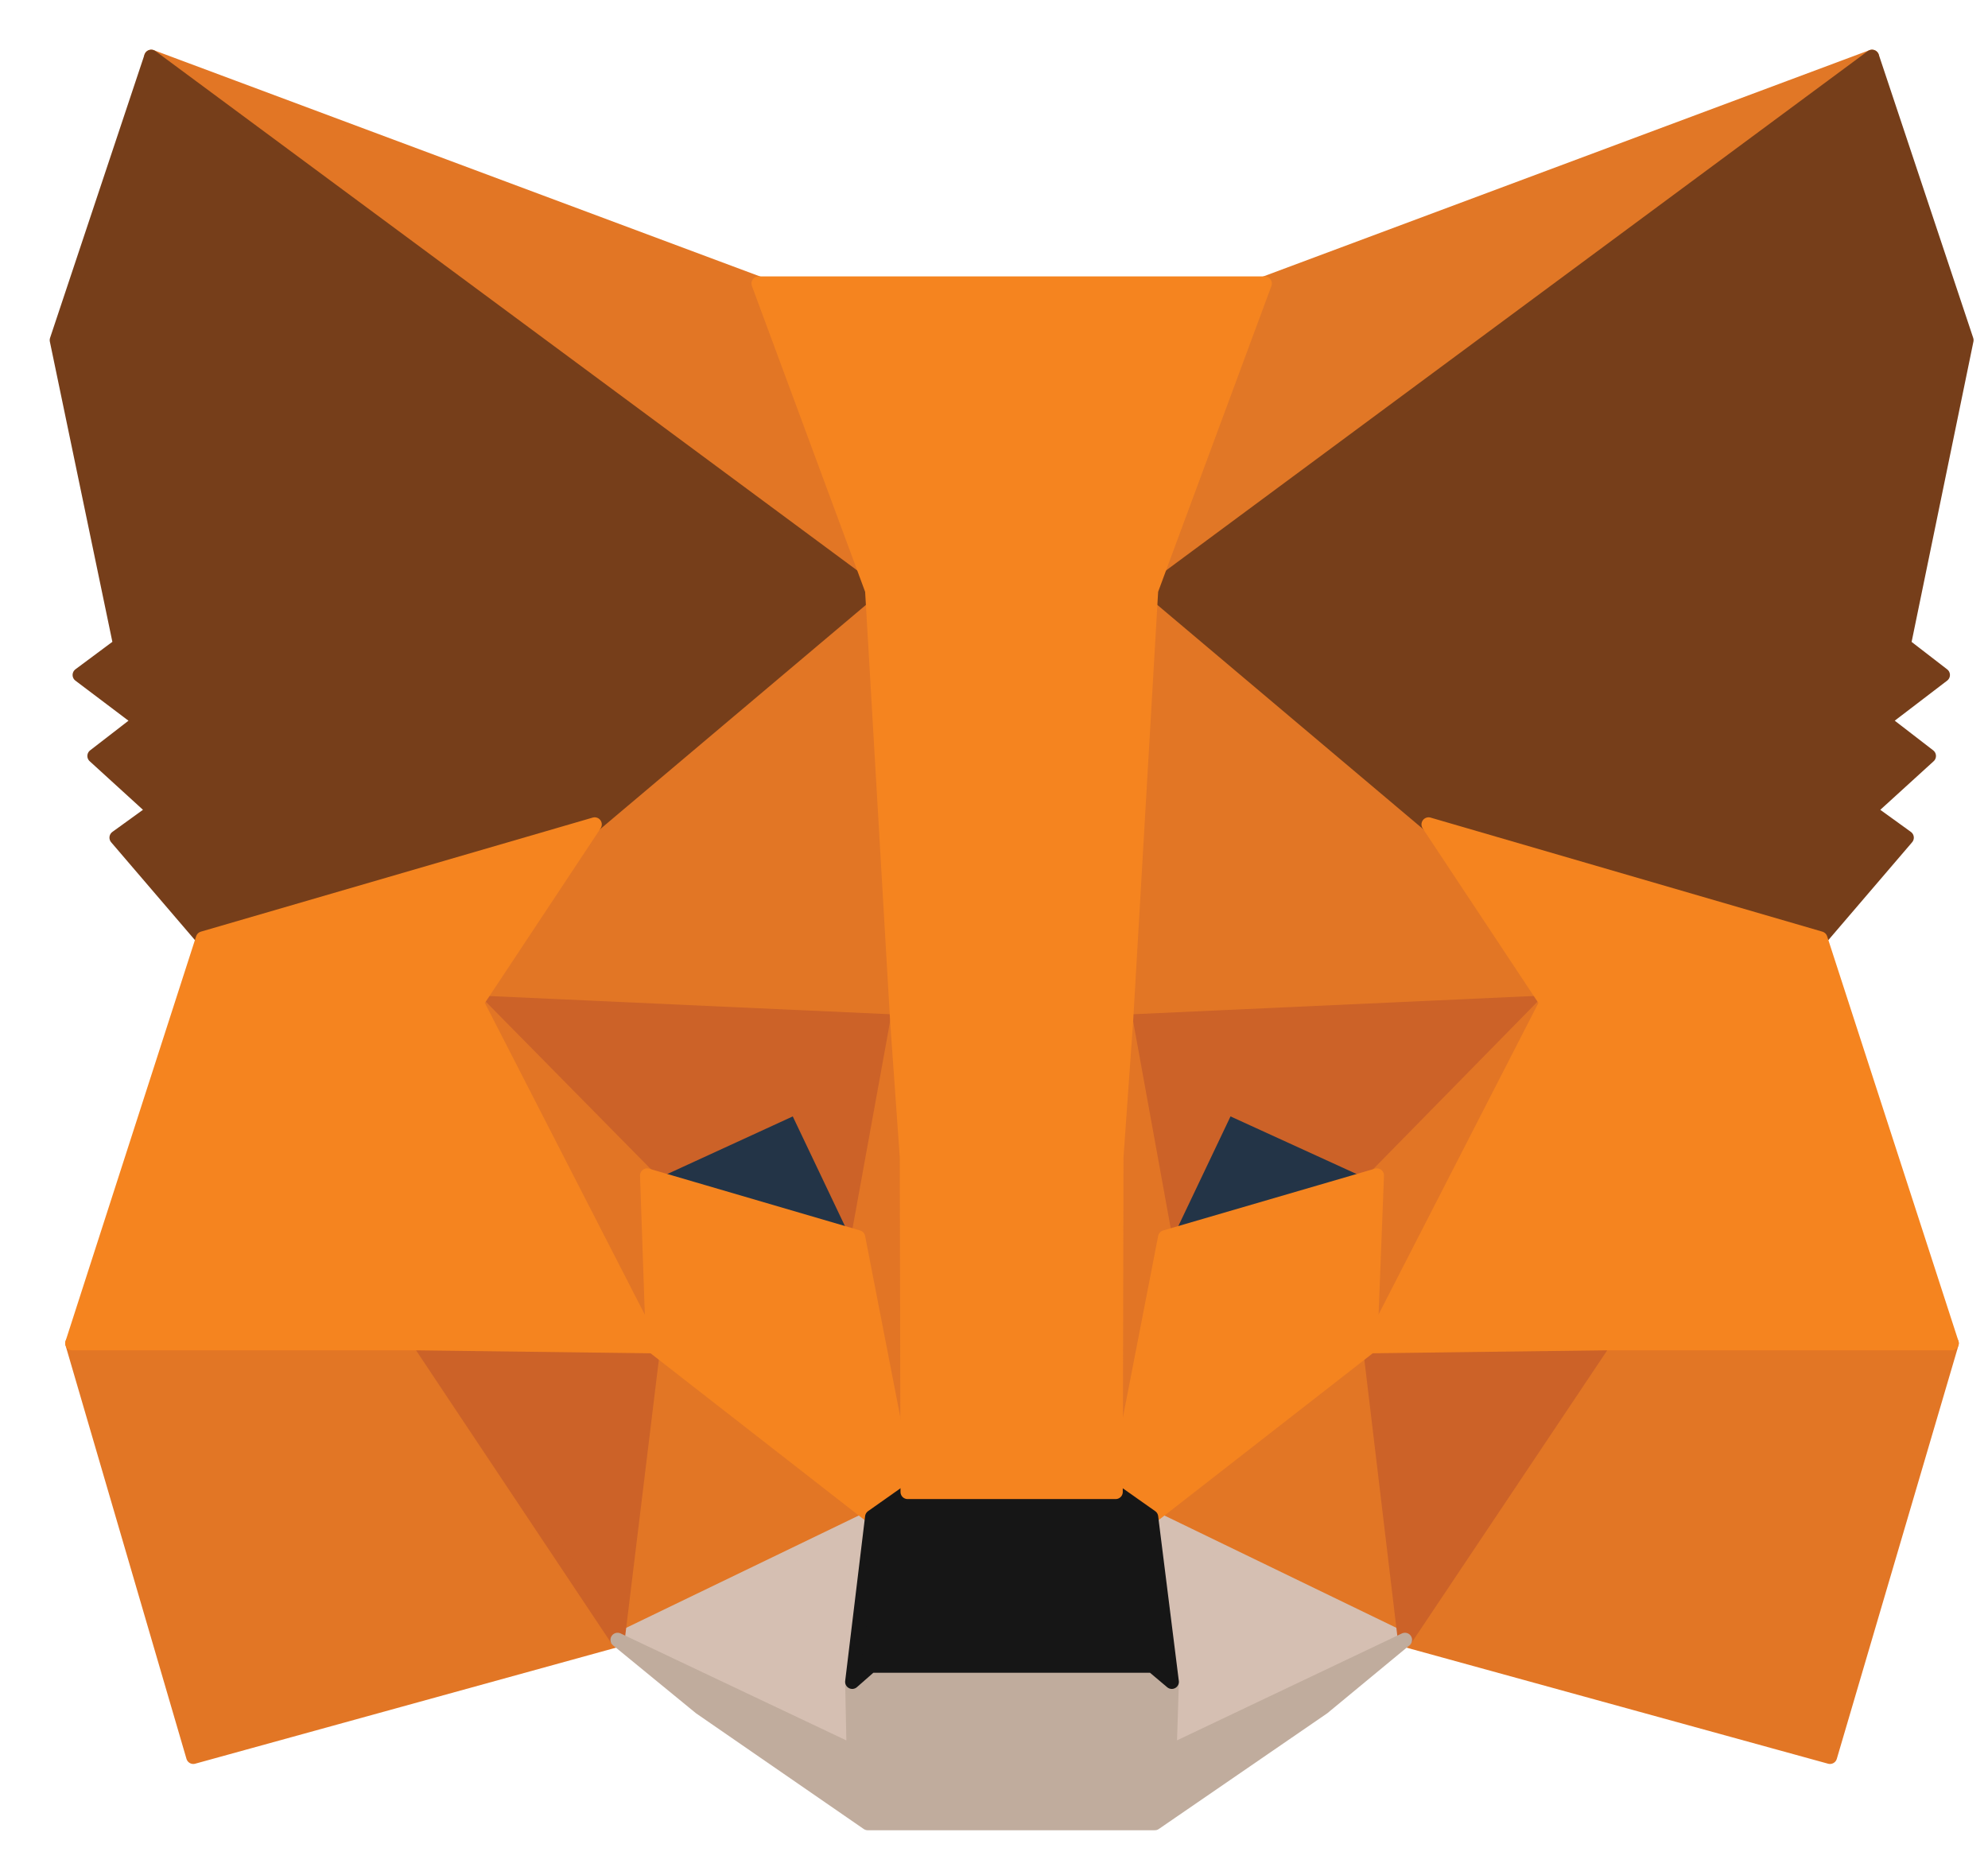
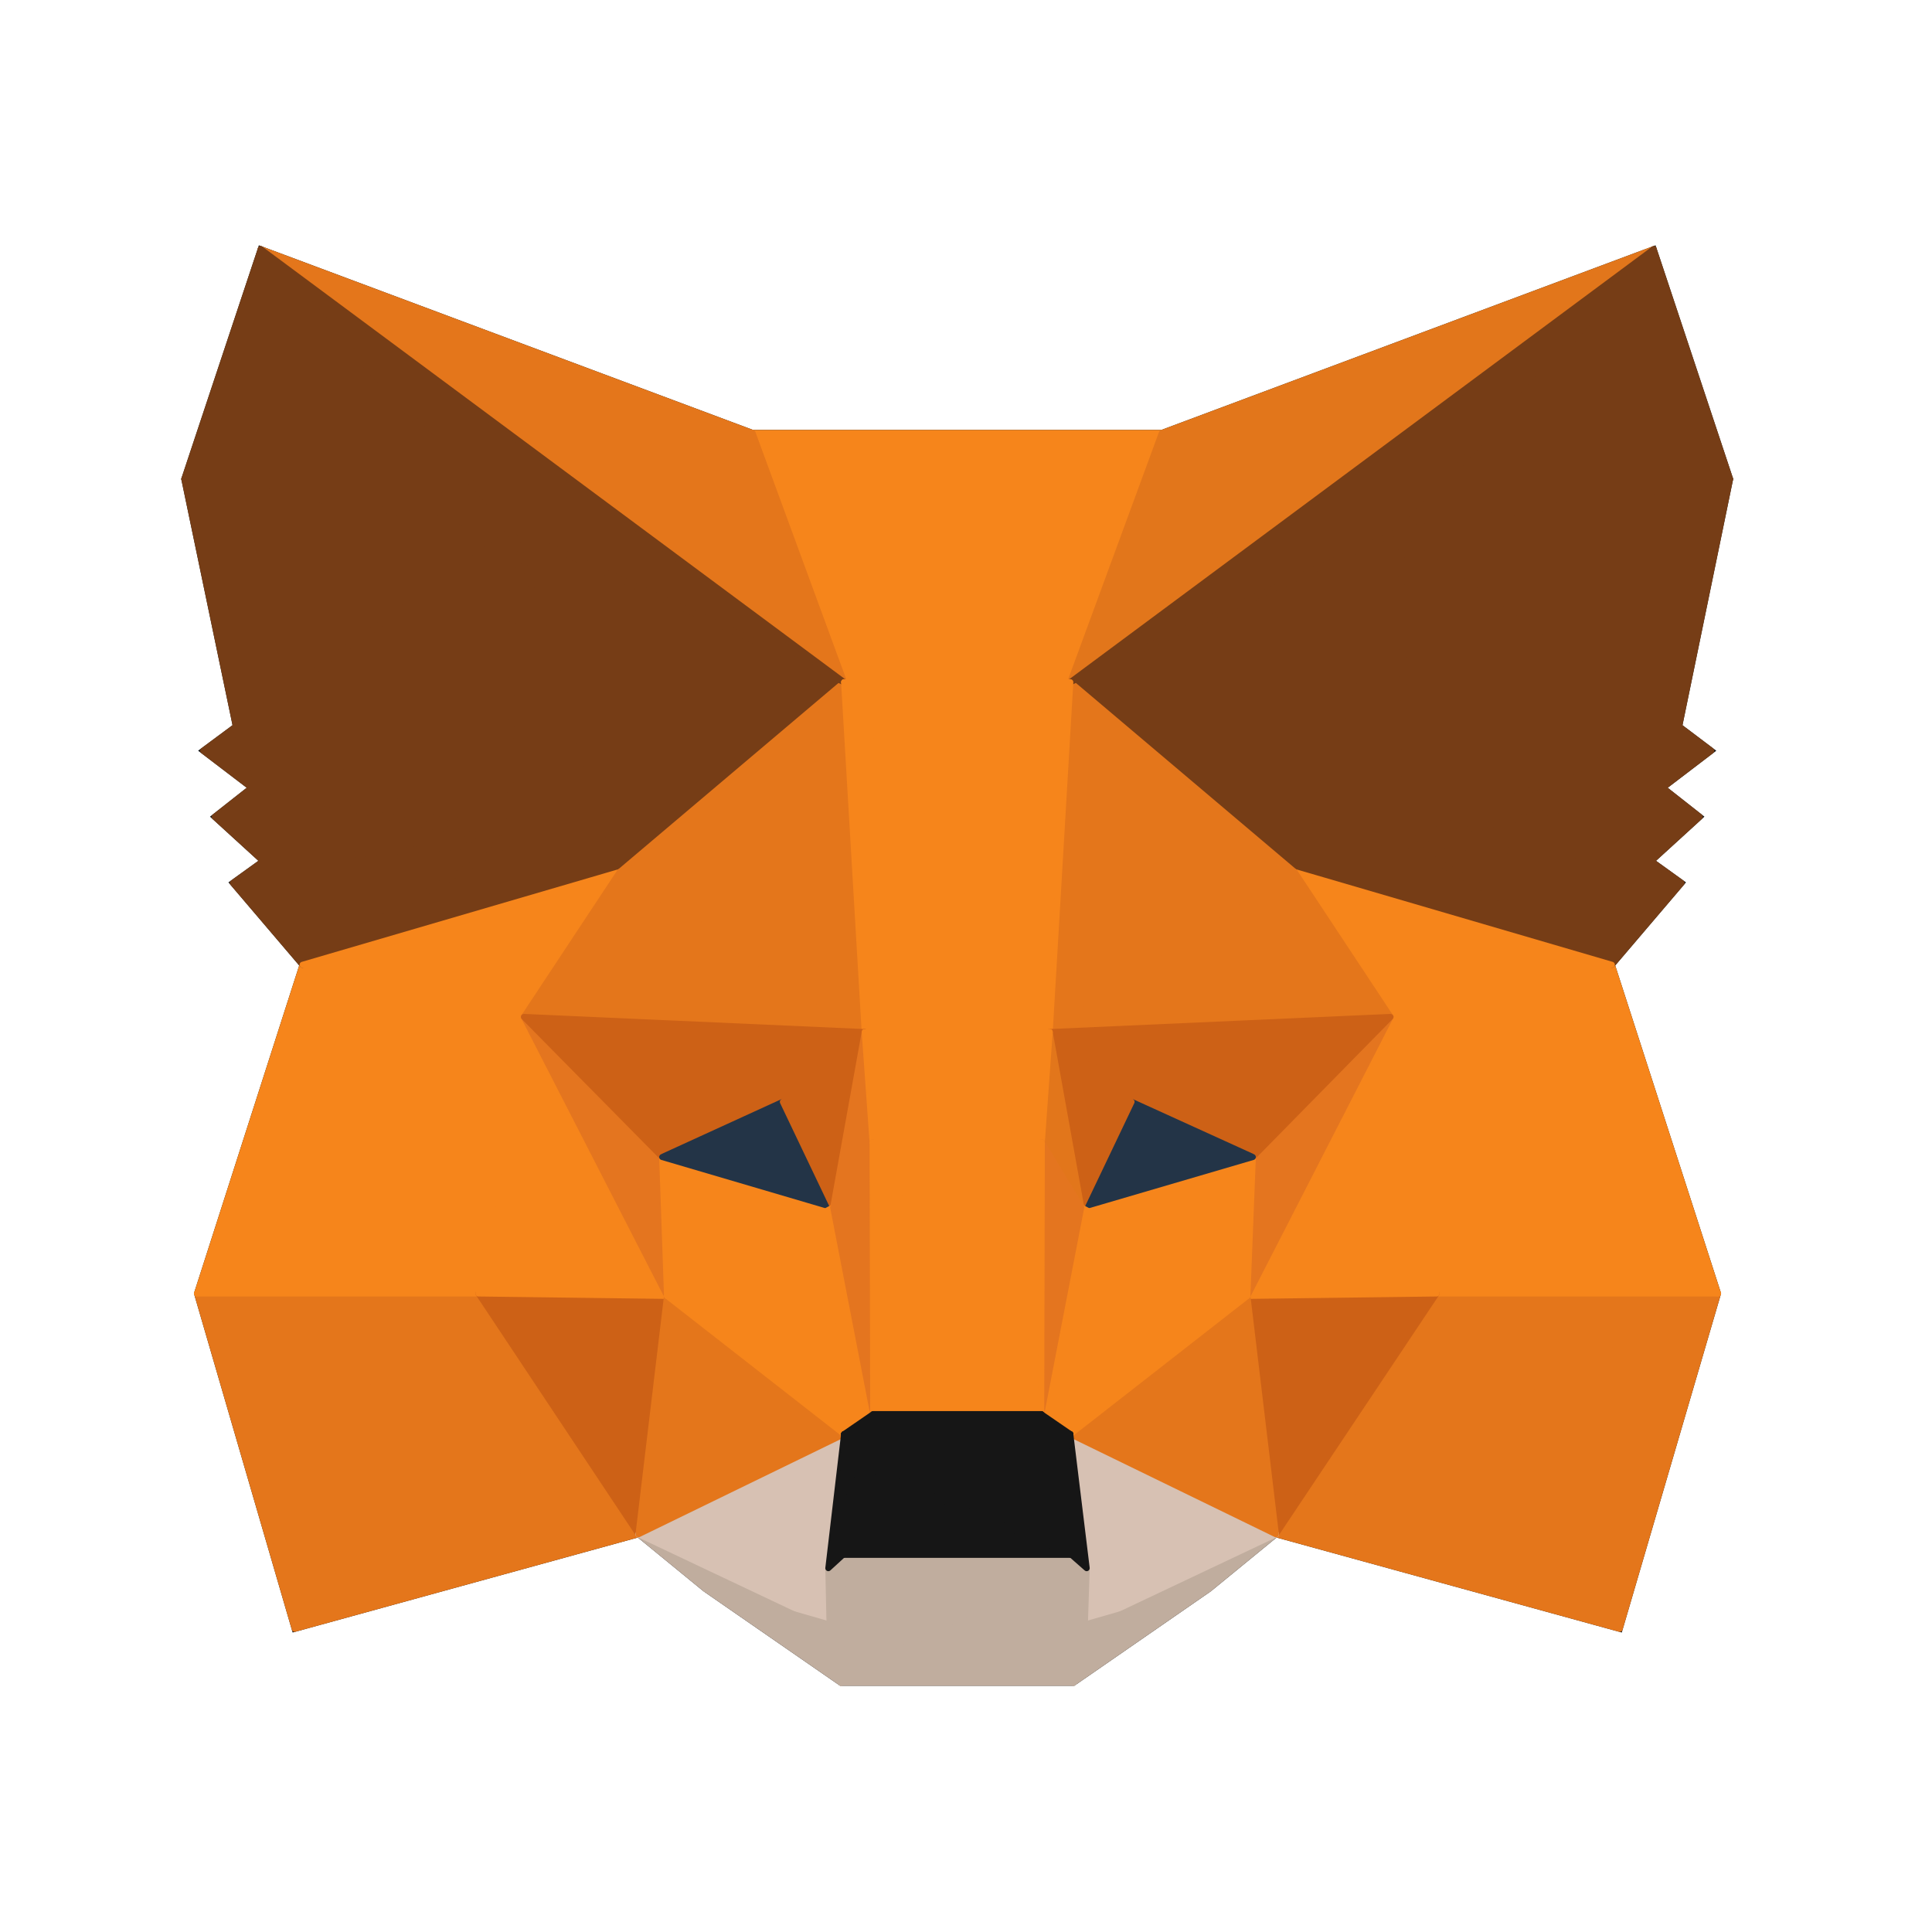
- <svg xmlns="http://www.w3.org/2000/svg" width="35" height="33" viewBox="0 0 35 33" fill="none">
-   <path d="M32.958 1L19.824 10.718L22.267 4.991L32.958 1Z" fill="#E17726" stroke="#E17726" stroke-width="0.25" stroke-linecap="round" stroke-linejoin="round" />
-   <path d="M2.663 1L15.68 10.809L13.355 4.991L2.663 1Z" fill="#E27625" stroke="#E27625" stroke-width="0.25" stroke-linecap="round" stroke-linejoin="round" />
-   <path d="M28.23 23.534L24.735 28.872L32.218 30.932L34.361 23.65L28.23 23.534Z" fill="#E27625" stroke="#E27625" stroke-width="0.25" stroke-linecap="round" stroke-linejoin="round" />
-   <path d="M1.273 23.65L3.403 30.932L10.873 28.872L7.392 23.534L1.273 23.65Z" fill="#E27625" stroke="#E27625" stroke-width="0.25" stroke-linecap="round" stroke-linejoin="round" />
-   <path d="M10.471 14.515L8.392 17.651L15.797 17.988L15.55 10.019L10.471 14.515Z" fill="#E27625" stroke="#E27625" stroke-width="0.25" stroke-linecap="round" stroke-linejoin="round" />
-   <path d="M25.151 14.515L19.993 9.928L19.824 17.988L27.229 17.651L25.151 14.515Z" fill="#E27625" stroke="#E27625" stroke-width="0.25" stroke-linecap="round" stroke-linejoin="round" />
-   <path d="M10.873 28.872L15.355 26.708L11.497 23.702L10.873 28.872Z" fill="#E27625" stroke="#E27625" stroke-width="0.25" stroke-linecap="round" stroke-linejoin="round" />
-   <path d="M20.266 26.708L24.735 28.872L24.124 23.702L20.266 26.708Z" fill="#E27625" stroke="#E27625" stroke-width="0.25" stroke-linecap="round" stroke-linejoin="round" />
-   <path d="M24.735 28.872L20.266 26.708L20.63 29.611L20.591 30.842L24.735 28.872Z" fill="#D5BFB2" stroke="#D5BFB2" stroke-width="0.25" stroke-linecap="round" stroke-linejoin="round" />
-   <path d="M10.873 28.872L15.03 30.842L15.004 29.611L15.355 26.708L10.873 28.872Z" fill="#D5BFB2" stroke="#D5BFB2" stroke-width="0.25" stroke-linecap="round" stroke-linejoin="round" />
-   <path d="M15.108 21.784L11.393 20.696L14.017 19.491L15.108 21.784Z" fill="#233447" stroke="#233447" stroke-width="0.25" stroke-linecap="round" stroke-linejoin="round" />
-   <path d="M20.513 21.784L21.604 19.491L24.241 20.696L20.513 21.784Z" fill="#233447" stroke="#233447" stroke-width="0.25" stroke-linecap="round" stroke-linejoin="round" />
-   <path d="M10.873 28.872L11.523 23.534L7.392 23.65L10.873 28.872Z" fill="#CC6228" stroke="#CC6228" stroke-width="0.25" stroke-linecap="round" stroke-linejoin="round" />
-   <path d="M24.098 23.534L24.735 28.872L28.229 23.65L24.098 23.534Z" fill="#CC6228" stroke="#CC6228" stroke-width="0.25" stroke-linecap="round" stroke-linejoin="round" />
-   <path d="M27.229 17.651L19.824 17.988L20.513 21.784L21.604 19.491L24.241 20.696L27.229 17.651Z" fill="#CC6228" stroke="#CC6228" stroke-width="0.25" stroke-linecap="round" stroke-linejoin="round" />
-   <path d="M11.393 20.696L14.017 19.491L15.108 21.784L15.797 17.988L8.392 17.651L11.393 20.696Z" fill="#CC6228" stroke="#CC6228" stroke-width="0.25" stroke-linecap="round" stroke-linejoin="round" />
-   <path d="M8.392 17.651L11.497 23.702L11.393 20.696L8.392 17.651Z" fill="#E27525" stroke="#E27525" stroke-width="0.25" stroke-linecap="round" stroke-linejoin="round" />
-   <path d="M24.241 20.696L24.124 23.702L27.229 17.651L24.241 20.696Z" fill="#E27525" stroke="#E27525" stroke-width="0.25" stroke-linecap="round" stroke-linejoin="round" />
-   <path d="M15.797 17.988L15.108 21.784L15.979 26.268L16.174 20.359L15.797 17.988Z" fill="#E27525" stroke="#E27525" stroke-width="0.25" stroke-linecap="round" stroke-linejoin="round" />
-   <path d="M19.824 17.988L19.46 20.346L19.642 26.268L20.513 21.784L19.824 17.988Z" fill="#E27525" stroke="#E27525" stroke-width="0.25" stroke-linecap="round" stroke-linejoin="round" />
-   <path d="M20.513 21.784L19.642 26.268L20.266 26.708L24.124 23.702L24.241 20.696L20.513 21.784Z" fill="#F5841F" stroke="#F5841F" stroke-width="0.25" stroke-linecap="round" stroke-linejoin="round" />
-   <path d="M11.393 20.696L11.497 23.702L15.355 26.708L15.979 26.268L15.108 21.784L11.393 20.696Z" fill="#F5841F" stroke="#F5841F" stroke-width="0.25" stroke-linecap="round" stroke-linejoin="round" />
-   <path d="M20.591 30.842L20.63 29.611L20.292 29.326H15.329L15.004 29.611L15.03 30.842L10.873 28.872L12.328 30.064L15.277 32.099H20.331L23.293 30.064L24.735 28.872L20.591 30.842Z" fill="#C0AC9D" stroke="#C0AC9D" stroke-width="0.25" stroke-linecap="round" stroke-linejoin="round" />
-   <path d="M20.266 26.708L19.642 26.268H15.979L15.355 26.708L15.004 29.611L15.329 29.326H20.292L20.63 29.611L20.266 26.708Z" fill="#161616" stroke="#161616" stroke-width="0.25" stroke-linecap="round" stroke-linejoin="round" />
-   <path d="M33.517 11.353L34.621 5.989L32.958 1L20.266 10.394L25.151 14.515L32.049 16.523L33.569 14.748L32.906 14.269L33.959 13.31L33.153 12.688L34.205 11.884L33.517 11.353Z" fill="#763E1A" stroke="#763E1A" stroke-width="0.25" stroke-linecap="round" stroke-linejoin="round" />
-   <path d="M1 5.989L2.117 11.353L1.403 11.884L2.468 12.688L1.663 13.31L2.715 14.269L2.052 14.748L3.572 16.523L10.471 14.515L15.355 10.394L2.663 1L1 5.989Z" fill="#763E1A" stroke="#763E1A" stroke-width="0.25" stroke-linecap="round" stroke-linejoin="round" />
-   <path d="M32.049 16.523L25.151 14.515L27.229 17.651L24.124 23.702L28.23 23.65H34.361L32.049 16.523Z" fill="#F5841F" stroke="#F5841F" stroke-width="0.25" stroke-linecap="round" stroke-linejoin="round" />
-   <path d="M10.47 14.515L3.572 16.523L1.273 23.65H7.392L11.497 23.702L8.392 17.651L10.47 14.515Z" fill="#F5841F" stroke="#F5841F" stroke-width="0.25" stroke-linecap="round" stroke-linejoin="round" />
-   <path d="M19.824 17.988L20.266 10.394L22.267 4.991H13.355L15.355 10.394L15.797 17.988L15.966 20.372L15.979 26.268H19.642L19.655 20.372L19.824 17.988Z" fill="#F5841F" stroke="#F5841F" stroke-width="0.25" stroke-linecap="round" stroke-linejoin="round" />
+ <svg xmlns="http://www.w3.org/2000/svg" enable-background="new 0 0 318.6 318.6" viewBox="0 0 318.6 318.6">
+   <path d="m277.3 145.6-5-3.6 8-7.3-6.1-4.8 8-6.1-5.3-4 8.4-40.8-12.6-37.9-81.1 30.3h-67.5l-81.1-30.3-12.6 37.9 8.5 40.8-5.4 4 8 6.1-6.1 4.8 8 7.3-5 3.6 11.5 13.5-17.4 54.2 16.1 55.3 56.7-15.6 11 9 22.4 15.5h38.3l22.4-15.5 11-9 56.7 15.6 16.2-55.3-17.5-54.2z" fill="#161616" stroke="#161616" />
+   <g stroke-linecap="round" stroke-linejoin="round">
+     <path d="m105.3 253-56.7 15.6-16.1-55.3z" fill="#e4761b" stroke="#e4761b" />
+     <path d="m283.3 213.3-16.2 55.3-56.7-15.6z" fill="#e4761b" stroke="#e4761b" />
+     <g fill="#763d16" stroke="#763d16">
+       <path d="m265.8 159.1-52.3-15.3 18.3-4.8z" />
+       <path d="m49.9 159.1 34.1-20.1 18.2 4.8z" />
+       <path d="m43.4 142-1.9-12.1 42.5 9.1z" />
+       <path d="m272.3 142-40.5-3 42.4-9.1z" />
+       <path d="m272.3 142-6.5 17.1-34-20.1z" />
+       <path d="m43.4 142 40.6-3-34.1 20.1z" />
+       <path d="m231.8 139 45.1-19.2-2.7 10.1z" />
+       <path d="m84 139-42.5-9.1-2.6-10.1z" />
+     </g>
+     <path d="m124.1 71.4h67.5l-15.1 41.1z" fill="#f6851b" stroke="#f6851b" />
+     <path d="m176.5 112.5h-37.3l-15.1-41.1z" fill="#f6851b" stroke="#f6851b" />
+     <path d="m276.9 119.8-45.1 19.2-.8-51.6z" fill="#763d16" stroke="#763d16" />
+     <path d="m102.2 143.8-18.2-4.8.7-51.6z" fill="#763d16" stroke="#763d16" />
+     <path d="m84.7 87.4-.7 51.6-45.1-19.2z" fill="#763d16" stroke="#763d16" />
+     <path d="m231 87.4.8 51.6-18.3 4.8z" fill="#763d16" stroke="#763d16" />
+     <path d="m139.2 112.5-96.2-71.4 81.1 30.3z" fill="#e4761b" stroke="#e4761b" />
+     <path d="m272.7 41.1-96.2 71.4 15.1-41.1z" fill="#e2761b" stroke="#e2761b" />
+     <path d="m210.4 253 26.5-39.7h46.4z" fill="#e4761b" stroke="#e4761b" />
+     <path d="m32.5 213.3h46.4l26.4 39.7z" fill="#e4761b" stroke="#e4761b" />
+     <path d="m229.3 167.7 54 45.6h-46.4z" fill="#f6851b" stroke="#f6851b" />
+     <path d="m86.4 167.7-53.9 45.6 17.4-54.2z" fill="#f6851b" stroke="#f6851b" />
+     <path d="m78.9 213.3h-46.4l53.9-45.6z" fill="#f6851b" stroke="#f6851b" />
+     <path d="m229.3 167.7 36.5-8.6 17.5 54.2z" fill="#f6851b" stroke="#f6851b" />
+     <g fill="#763d16" stroke="#763d16">
+       <path d="m84.7 87.4 54.5 25.1-37 31.3z" />
+       <path d="m213.5 143.8-37-31.3 54.5-25.1z" />
+       <path d="m265.8 159.1 6.5-17.1 5 3.6z" />
+       <path d="m49.9 159.1-11.5-13.5 5-3.6z" />
+       <path d="m272.3 142 1.9-12.1 6.1 4.8z" />
+       <path d="m43.4 142-8-7.3 6.1-4.8z" />
+       <path d="m33.5 123.8 5.4-4 2.6 10.1z" />
+       <path d="m282.2 123.8-8 6.1 2.7-10.1z" />
+     </g>
+     <path d="m49.9 159.1 52.3-15.3-15.8 23.9z" fill="#f6851b" stroke="#f6851b" />
+     <path d="m265.8 159.1-36.5 8.6-15.8-23.9z" fill="#f6851b" stroke="#f6851b" />
+     <path d="m38.9 119.8-8.5-40.8 54.3 8.4z" fill="#763d16" stroke="#763d16" />
+     <path d="m231 87.4 54.3-8.4-8.4 40.8z" fill="#763d16" stroke="#763d16" />
+     <path d="m102.2 143.8 37-31.3 3.4 57.7z" fill="#e4761b" stroke="#e4761b" />
+     <path d="m213.5 143.8 15.8 23.9-56.2 2.5z" fill="#e4761b" stroke="#e4761b" />
+     <path d="m173.1 170.2 3.4-57.7 37 31.3z" fill="#e4761b" stroke="#e4761b" />
+     <path d="m142.6 170.2-56.2-2.5 15.8-23.9z" fill="#e4761b" stroke="#e4761b" />
+     <path d="m272.7 41.1 12.6 37.9-54.3 8.4z" fill="#763d16" stroke="#763d16" />
+     <path d="m43 41.1 96.2 71.4-54.5-25.1z" fill="#763d16" stroke="#763d16" />
+     <path d="m231 87.4-54.5 25.1 96.2-71.4z" fill="#763d16" stroke="#763d16" />
+     <path d="m84.7 87.4-54.3-8.4 12.6-37.9z" fill="#763d16" stroke="#763d16" />
+     <path d="m105.3 253-26.4-39.7 31.1.4z" fill="#cd6116" stroke="#cd6116" />
+     <path d="m210.4 253-4.7-39.3 31.2-.4z" fill="#cd6116" stroke="#cd6116" />
+     <path d="m173.1 170.2h-30.5l-3.4-57.7z" fill="#f6851b" stroke="#f6851b" />
+     <path d="m139.2 112.5h37.3l-3.4 57.7z" fill="#f6851b" stroke="#f6851b" />
+     <path d="m116.3 262-11-9 31.5 14.9z" fill="#c0ad9e" stroke="#c0ad9e" />
+     <path d="m178.9 267.9 31.5-14.9-11 9z" fill="#c0ad9e" stroke="#c0ad9e" />
+     <path d="m136.6 258.6.2 9.3-31.5-14.9z" fill="#d7c1b3" stroke="#d7c1b3" />
+     <path d="m179.2 258.6 31.2-5.6-31.5 14.9z" fill="#d7c1b3" stroke="#d7c1b3" />
+     <path d="m86.4 167.7 23.6 46-31.1-.4z" fill="#f6851b" stroke="#f6851b" />
+     <path d="m236.9 213.3-31.2.4 23.6-46z" fill="#f6851b" stroke="#f6851b" />
+     <path d="m86.4 167.7 22.8 23.1.8 22.9z" fill="#e4751f" stroke="#e4751f" />
+     <path d="m229.3 167.7-23.6 46 .9-22.9z" fill="#e4751f" stroke="#e4751f" />
+     <path d="m105.3 253 33.9-16.5-2.6 22.1z" fill="#d7c1b3" stroke="#d7c1b3" />
+     <path d="m210.4 253-31.2 5.6-2.7-22.1z" fill="#d7c1b3" stroke="#d7c1b3" />
+     <path d="m139.2 236.5-33.9 16.5 4.7-39.3z" fill="#e4761b" stroke="#e4761b" />
+     <path d="m176.5 236.5 29.2-22.8 4.7 39.3z" fill="#e4761b" stroke="#e4761b" />
+     <path d="m173.1 170.2 56.2-2.5-22.7 23.1z" fill="#cd6116" stroke="#cd6116" />
+     <path d="m109.2 190.8-22.8-23.1 56.2 2.5z" fill="#cd6116" stroke="#cd6116" />
+     <path d="m142.6 170.2-13.5 11.5-19.9 9.1z" fill="#cd6116" stroke="#cd6116" />
+     <path d="m206.6 190.8-20-9.1-13.5-11.5z" fill="#cd6116" stroke="#cd6116" />
+     <path d="m205.7 213.7-27.4-14.6 28.3-8.3z" fill="#f6851b" stroke="#f6851b" />
+     <path d="m110 213.7-.8-22.9 28.2 8.3z" fill="#f6851b" stroke="#f6851b" />
+     <path d="m137.4 199.1-28.2-8.3 19.9-9.1z" fill="#233447" stroke="#233447" />
+     <path d="m178.3 199.1 8.3-17.4 20 9.1z" fill="#233447" stroke="#233447" />
+     <path d="m186.6 181.7-8.3 17.4-5.2-28.9z" fill="#cd6116" stroke="#cd6116" />
+     <path d="m129.1 181.7 13.5-11.5-5.2 28.9z" fill="#cd6116" stroke="#cd6116" />
+     <path d="m199.4 262-22.4 15.5 1.9-9.6z" fill="#c0ad9e" stroke="#c0ad9e" />
+     <path d="m136.8 267.9 1.9 9.6-22.4-15.5z" fill="#c0ad9e" stroke="#c0ad9e" />
+     <path d="m178.3 199.1-6.5-10.7 1.3-18.2z" fill="#e2761b" stroke="#e2761b" />
+     <path d="m137.4 199.1 5.2-28.9 1.3 18.2z" fill="#e4751f" stroke="#e4751f" />
+     <g fill="#f6851b" stroke="#f6851b">
+       <path d="m173.1 170.2-1.3 18.2h-27.9z" />
+       <path d="m143.9 188.4-1.3-18.2h30.5z" />
+       <path d="m178.3 199.1 27.4 14.6-29.2 22.8z" />
+       <path d="m139.2 236.5-29.2-22.8 27.4-14.6z" />
+       <path d="m137.4 199.1 6.6 34.1-4.8 3.3z" />
+       <path d="m176.5 236.5-4.8-3.3 6.6-34.1z" />
+     </g>
+     <path d="m171.8 188.4 6.5 10.7-6.6 34.1z" fill="#e4751f" stroke="#e4751f" />
+     <path d="m143.9 188.4.1 44.8-6.6-34.1z" fill="#e4751f" stroke="#e4751f" />
+     <path d="m143.9 188.4h27.9l-.1 44.8z" fill="#f6851b" stroke="#f6851b" />
+     <path d="m171.7 233.2h-27.7l-.1-44.8z" fill="#f6851b" stroke="#f6851b" />
+     <g fill="#c0ad9e" stroke="#c0ad9e">
+       <path d="m179.2 258.6-.3 9.3-1.9 9.6z" />
+       <path d="m138.7 277.5-1.9-9.6-.2-9.3z" />
+       <path d="m136.6 258.6 2.4-2.2-.3 21.1z" />
+       <path d="m177 277.5-.3-21.1 2.5 2.2z" />
+       <path d="m138.7 277.5.3-21.1h37.7z" />
+       <path d="m176.7 256.4.3 21.1h-38.3z" />
+     </g>
+     <g fill="#161616" stroke="#161616">
+       <path d="m176.5 236.5 2.7 22.1-2.5-2.2z" />
+       <path d="m139 256.4-2.4 2.2 2.6-22.1z" />
+       <path d="m139.2 236.5 1.5 4.7-1.7 15.2z" />
+       <path d="m176.7 256.4-1.7-15.2 1.5-4.7z" />
+       <path d="m143.7 237.7-3 3.5-1.5-4.7z" />
+       <path d="m176.5 236.5-1.5 4.7-3-3.5z" />
+       <path d="m172 237.7-.3-4.5 4.8 3.3z" />
+       <path d="m139.2 236.5 4.8-3.3-.3 4.5z" />
+       <path d="m171.7 233.2.3 4.5h-28.3z" />
+       <path d="m143.7 237.7.3-4.5h27.7z" />
+       <path d="m140.7 241.2h34.3l1.7 15.2z" />
+       <path d="m176.7 256.4h-37.7l1.7-15.2z" />
+       <path d="m140.7 241.2 3-3.5h28.3z" />
+       <path d="m172 237.7 3 3.5h-34.3z" />
+     </g>
+   </g>
</svg>
